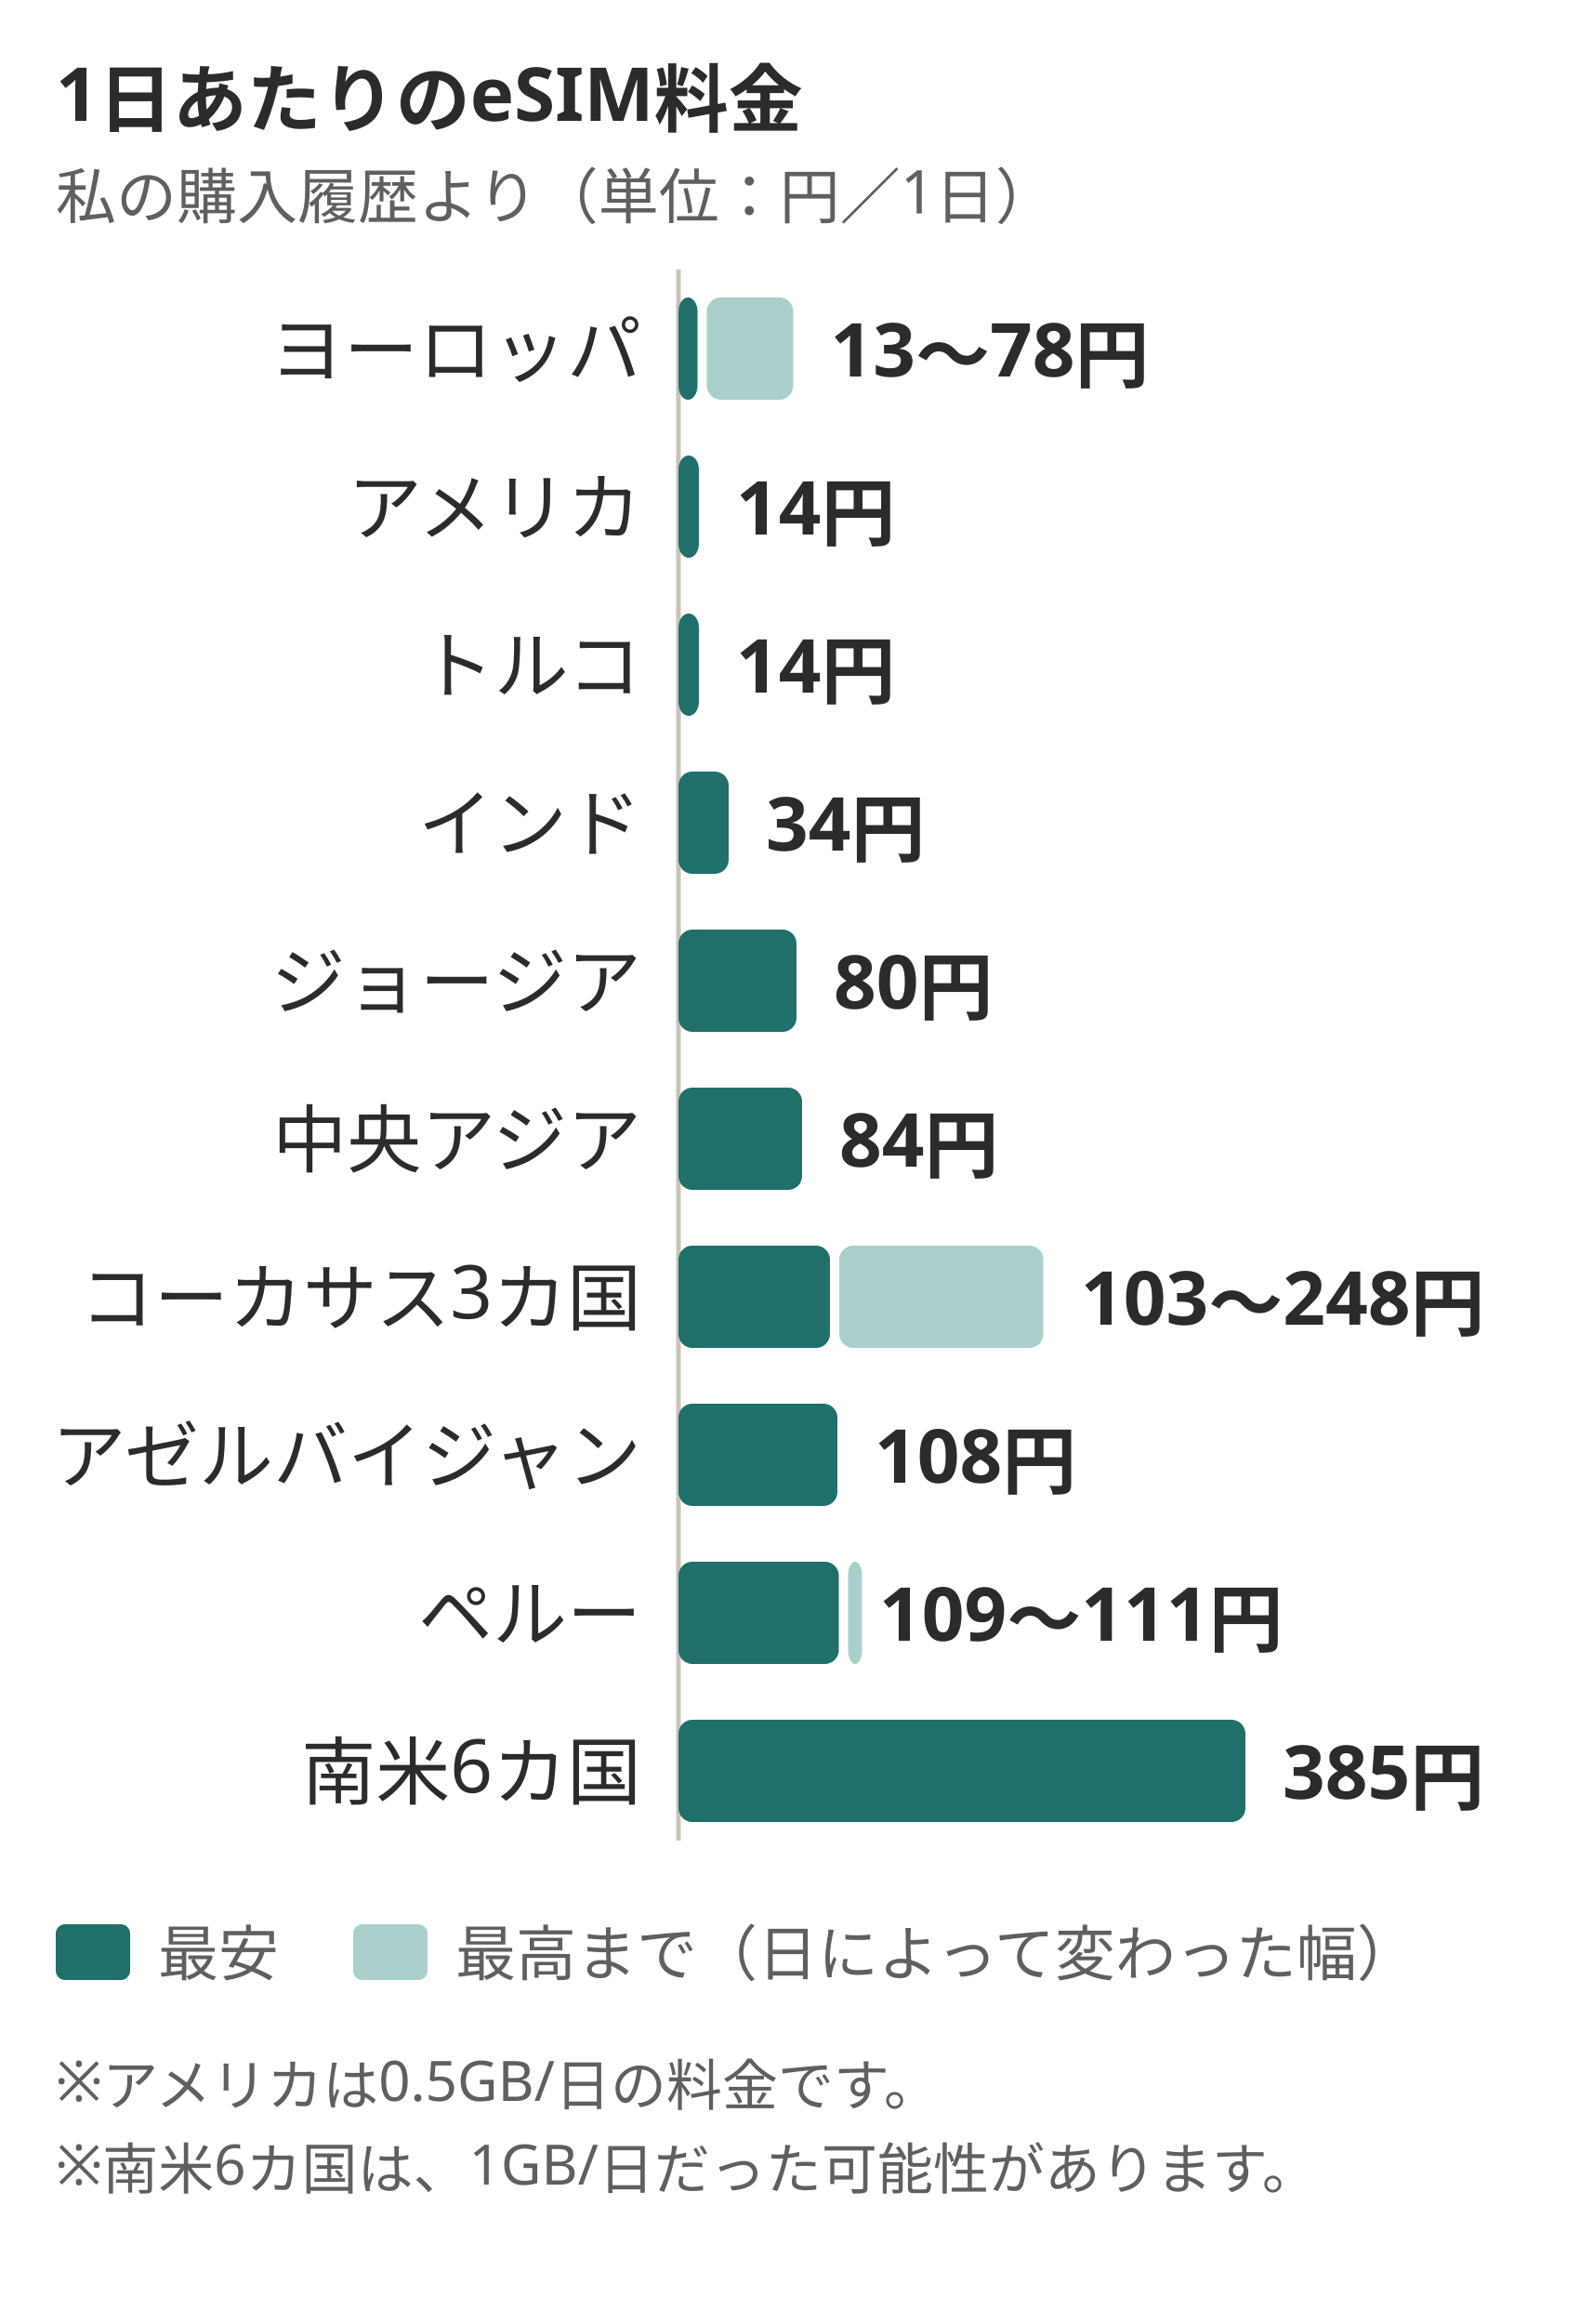
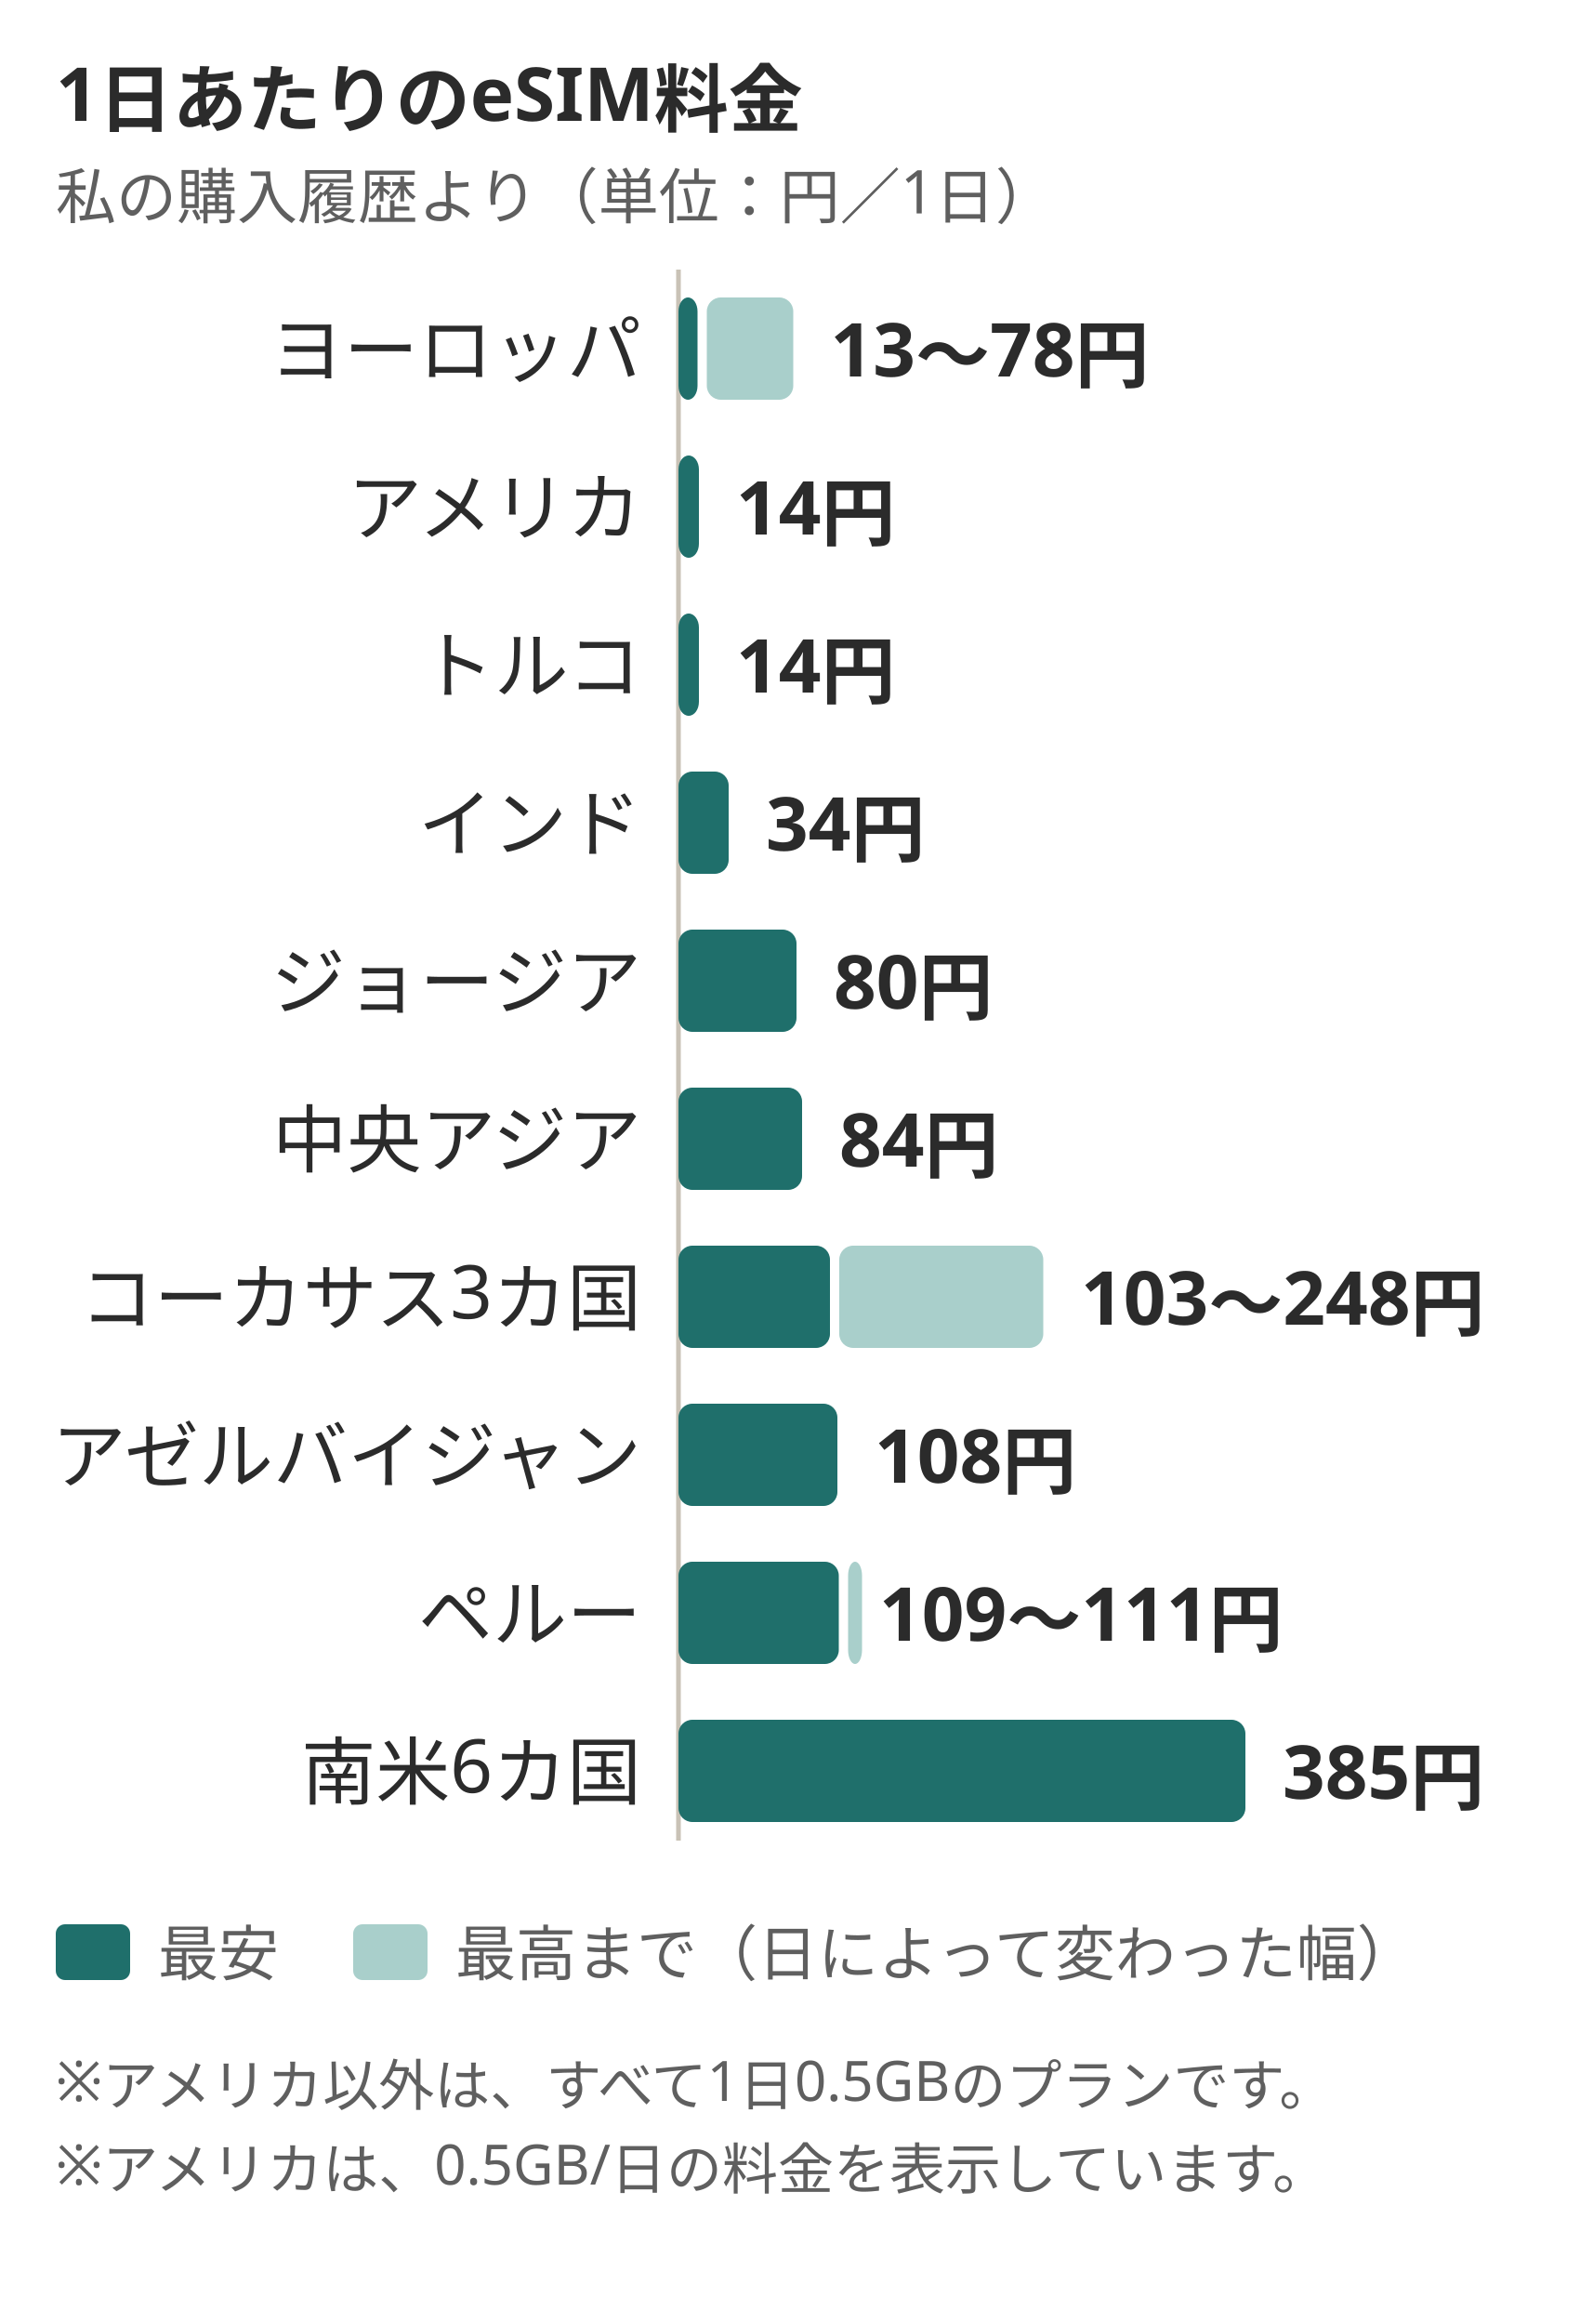
<svg xmlns="http://www.w3.org/2000/svg" viewBox="0 0 340 500" role="img" aria-label="国ごとのeSIM料金（1日あたり）の横棒グラフ">
  <style>text{font-family:"Hiragino Sans","Noto Sans JP","Yu Gothic","Meiryo",sans-serif;fill:#2b2b2b}.sub{fill:#5f5f5f}</style>
  <rect width="340" height="500" fill="#ffffff" />
  <text x="12" y="26" font-size="16" font-weight="700">1日あたりのeSIM料金</text>
  <text x="12" y="47" font-size="13" class="sub">私の購入履歴より（単位：円／1日）</text>
  <line x1="146" y1="58" x2="146" y2="396" stroke="#c9c2b6" />
  <text x="138" y="81" font-size="16" text-anchor="end">ヨーロッパ</text>
  <rect x="146" y="64" width="4.1" height="22" rx="3" fill="#1f6f6b" />
  <rect x="152.1" y="64" width="18.6" height="22" rx="3" fill="#a9cfcb" />
  <text x="178.7" y="81" font-size="16" font-weight="700">13〜78円</text>
  <text x="138" y="115" font-size="16" text-anchor="end">アメリカ</text>
  <rect x="146" y="98" width="4.4" height="22" rx="3" fill="#1f6f6b" />
  <text x="158.4" y="115" font-size="16" font-weight="700">14円</text>
  <text x="138" y="149" font-size="16" text-anchor="end">トルコ</text>
  <rect x="146" y="132" width="4.4" height="22" rx="3" fill="#1f6f6b" />
  <text x="158.4" y="149" font-size="16" font-weight="700">14円</text>
  <text x="138" y="183" font-size="16" text-anchor="end">インド</text>
  <rect x="146" y="166" width="10.8" height="22" rx="3" fill="#1f6f6b" />
  <text x="164.8" y="183" font-size="16" font-weight="700">34円</text>
  <text x="138" y="217" font-size="16" text-anchor="end">ジョージア</text>
  <rect x="146" y="200" width="25.4" height="22" rx="3" fill="#1f6f6b" />
  <text x="179.4" y="217" font-size="16" font-weight="700">80円</text>
  <text x="138" y="251" font-size="16" text-anchor="end">中央アジア</text>
  <rect x="146" y="234" width="26.6" height="22" rx="3" fill="#1f6f6b" />
  <text x="180.6" y="251" font-size="16" font-weight="700">84円</text>
  <text x="138" y="285" font-size="16" text-anchor="end">コーカサス3カ国</text>
  <rect x="146" y="268" width="32.6" height="22" rx="3" fill="#1f6f6b" />
  <rect x="180.6" y="268" width="43.9" height="22" rx="3" fill="#a9cfcb" />
  <text x="232.6" y="285" font-size="16" font-weight="700">103〜248円</text>
  <text x="138" y="319" font-size="16" text-anchor="end">アゼルバイジャン</text>
  <rect x="146" y="302" width="34.2" height="22" rx="3" fill="#1f6f6b" />
  <text x="188.2" y="319" font-size="16" font-weight="700">108円</text>
  <text x="138" y="353" font-size="16" text-anchor="end">ペルー</text>
  <rect x="146" y="336" width="34.5" height="22" rx="3" fill="#1f6f6b" />
  <rect x="182.5" y="336" width="3.0" height="22" rx="3" fill="#a9cfcb" />
  <text x="189.2" y="353" font-size="16" font-weight="700">109〜111円</text>
  <text x="138" y="387" font-size="16" text-anchor="end">南米6カ国</text>
  <rect x="146" y="370" width="122.0" height="22" rx="3" fill="#1f6f6b" />
  <text x="276.0" y="387" font-size="16" font-weight="700">385円</text>
  <rect x="12" y="414" width="16" height="12" rx="2" fill="#1f6f6b" />
  <text x="34" y="425" font-size="13" class="sub">最安</text>
  <rect x="76" y="414" width="16" height="12" rx="2" fill="#a9cfcb" />
  <text x="98" y="425" font-size="13" class="sub">最高まで（日によって変わった幅）</text>
-   <text x="12" y="452" font-size="12" class="sub">※アメリカは0.5GB/日の料金です。</text>
-   <text x="12" y="470" font-size="12" class="sub">※南米6カ国は、1GB/日だった可能性があります。</text>
+   <text x="12" y="452" font-size="12" class="sub">※アメリカ以外は、すべて1日0.5GBのプランです。</text>
+   <text x="12" y="470" font-size="12" class="sub">※アメリカは、0.5GB/日の料金を表示しています。</text>
</svg>
